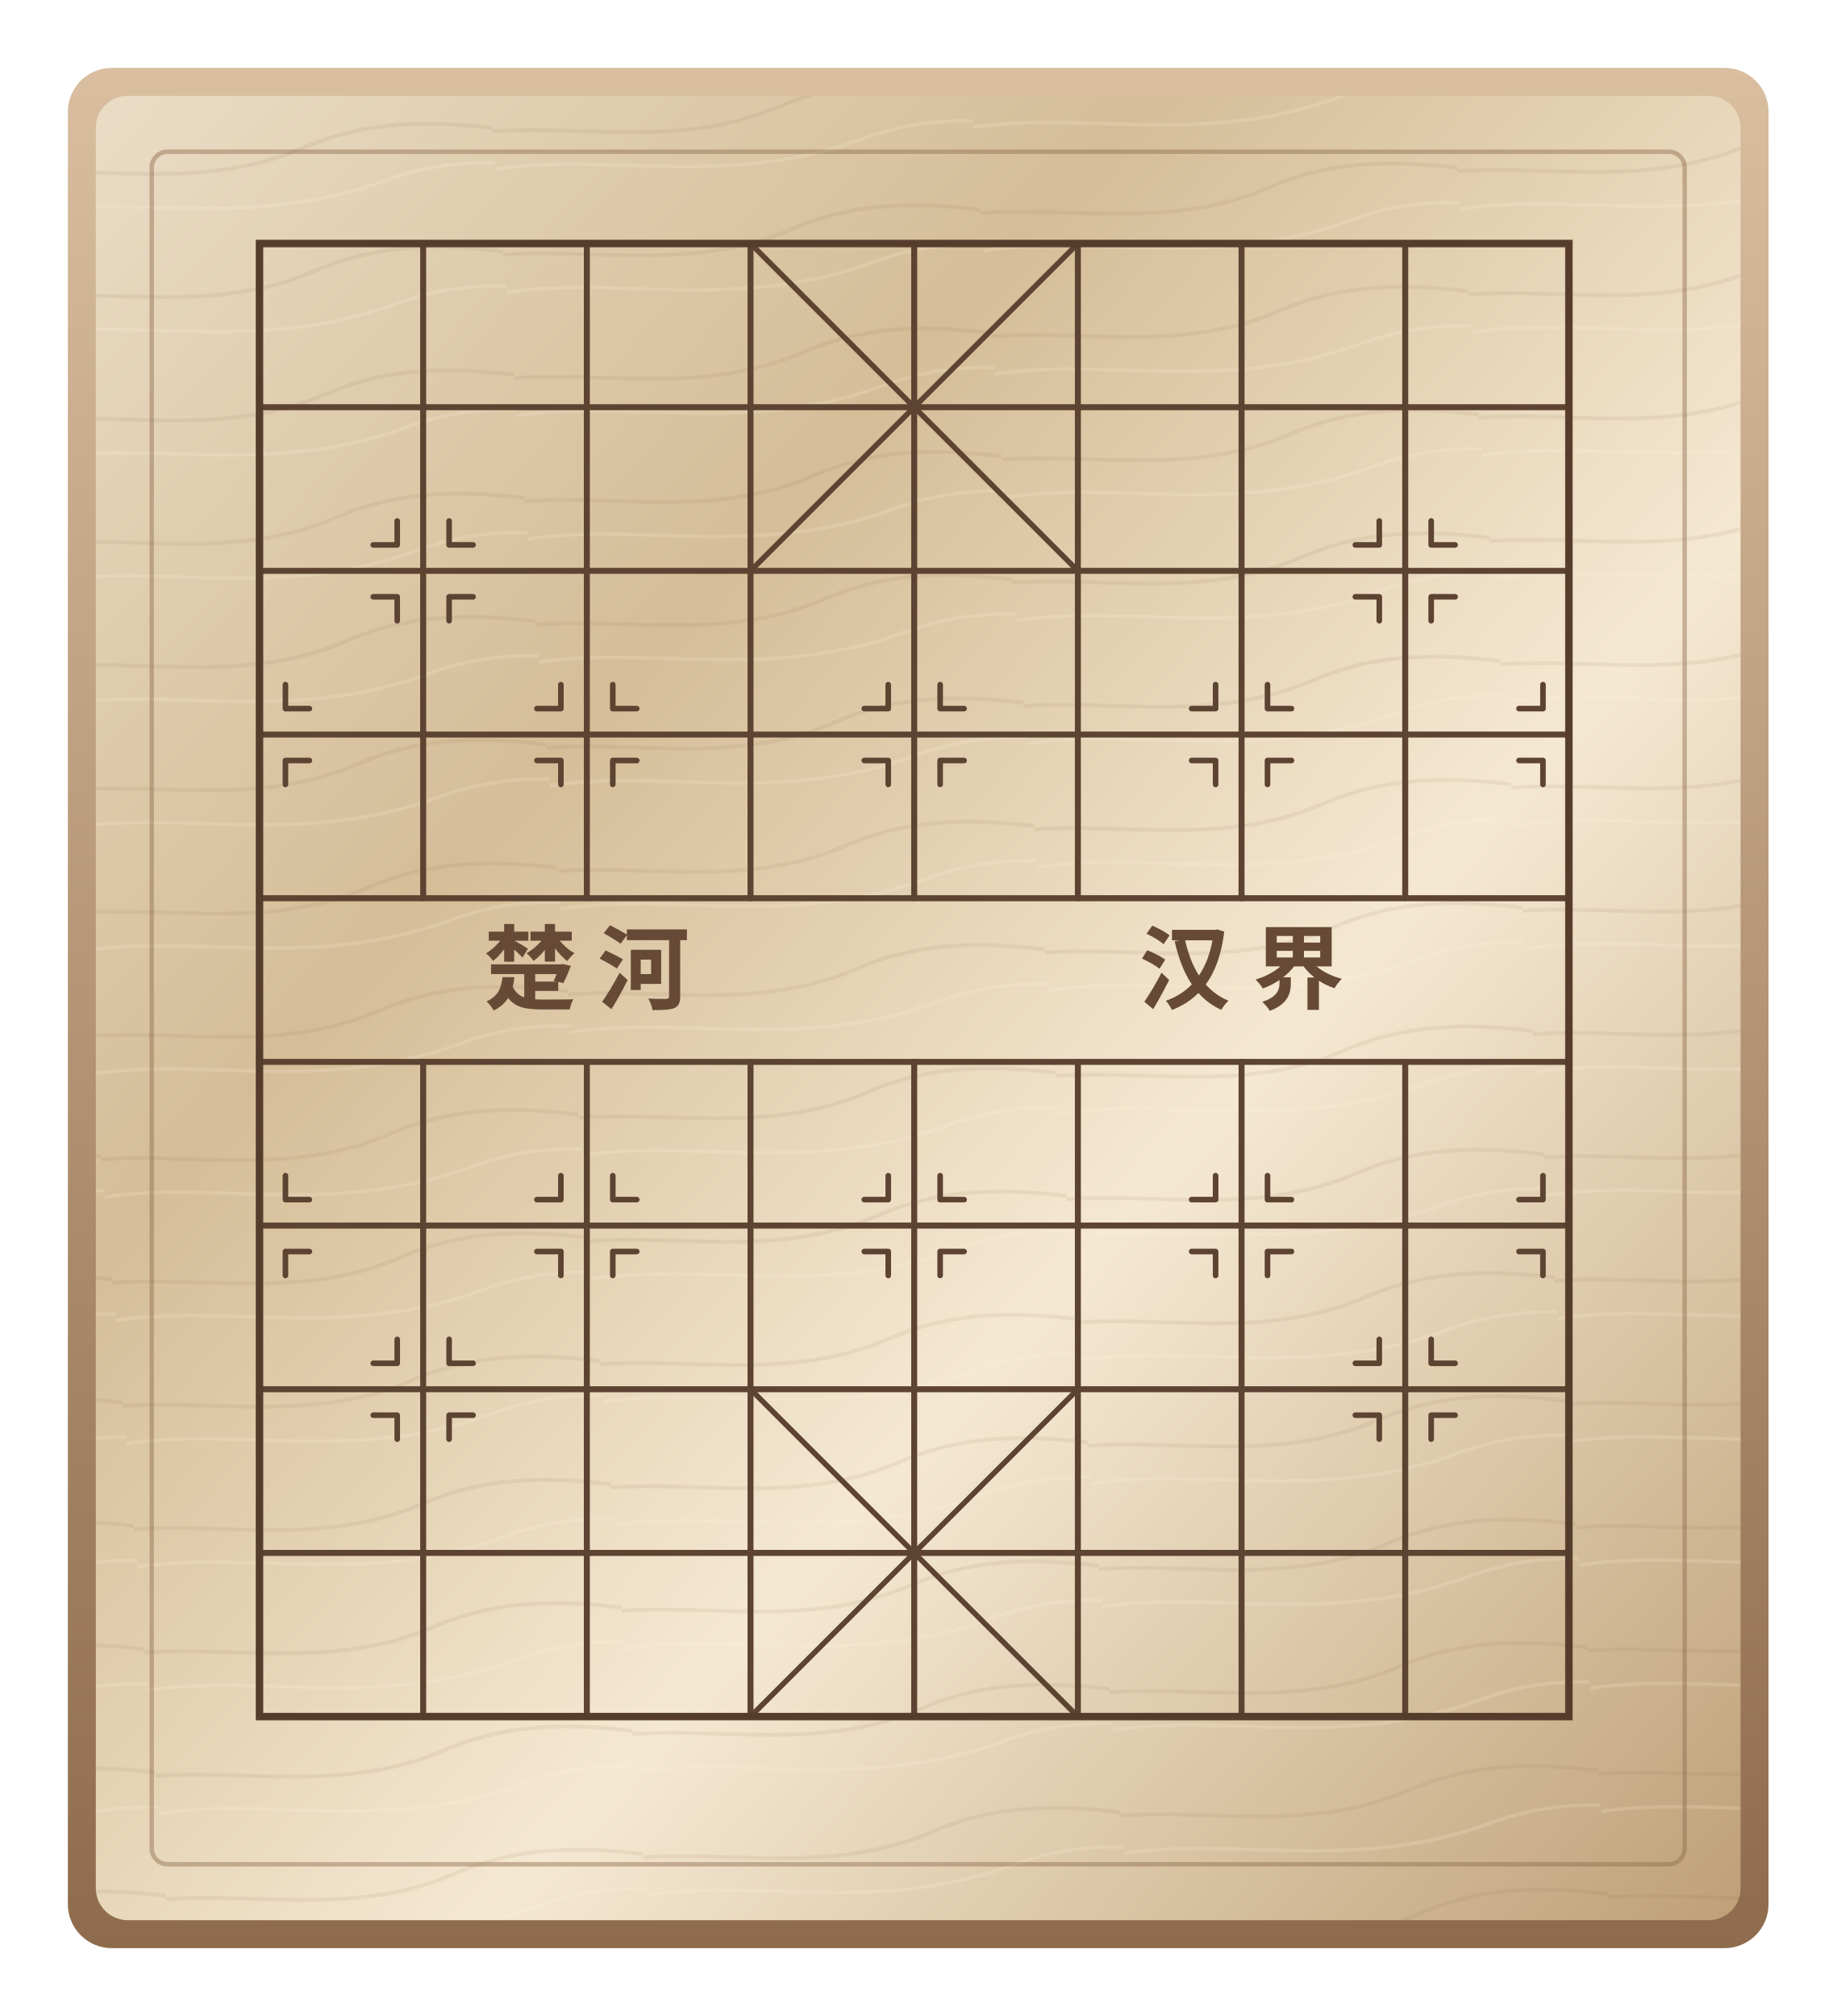
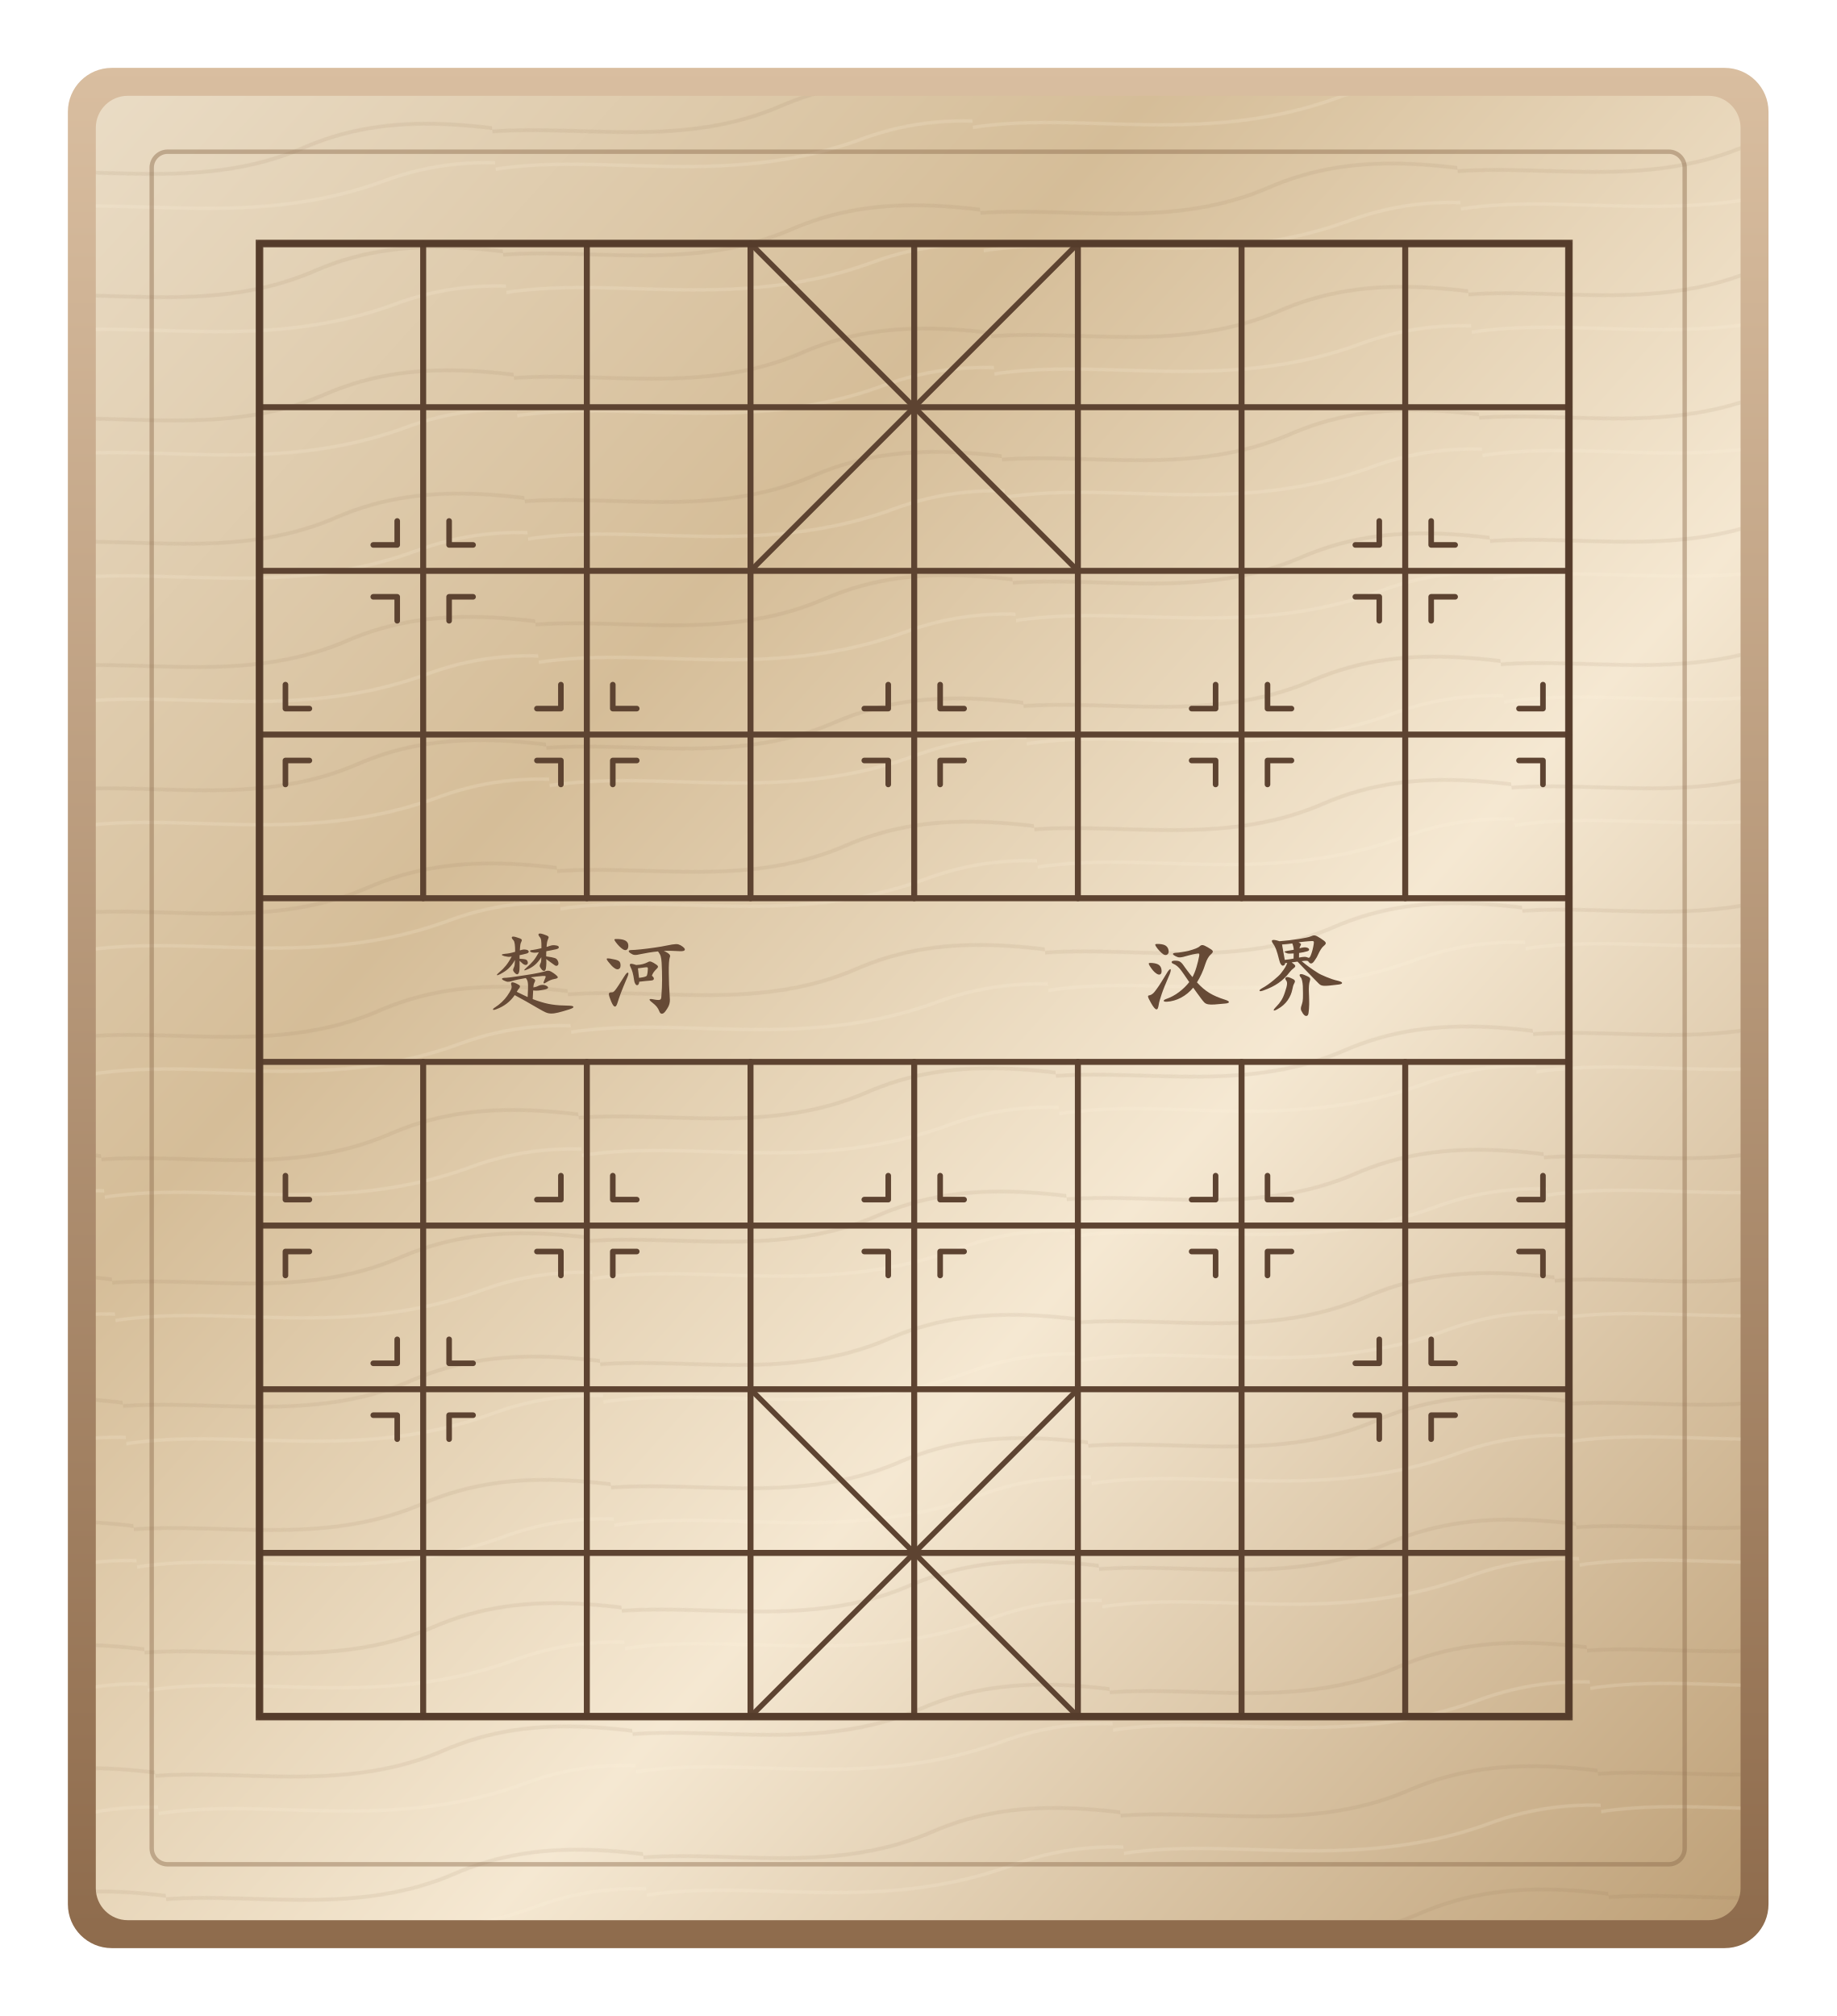
<svg xmlns="http://www.w3.org/2000/svg" viewBox="0 0 920 1010" role="img" aria-labelledby="title desc">
  <defs>
    <linearGradient id="wood" x1="0" y1="0" x2="1" y2="1">
      <stop offset="0" stop-color="#eadcc5" />
      <stop offset="0.32" stop-color="#d5bd98" />
      <stop offset="0.62" stop-color="#f5e8d2" />
      <stop offset="1" stop-color="#bea077" />
    </linearGradient>
    <linearGradient id="side" x1="0" y1="0" x2="0" y2="1">
      <stop offset="0" stop-color="#d9bea0" />
      <stop offset="1" stop-color="#8e6b4c" />
    </linearGradient>
    <pattern id="grain" width="240" height="62" patternUnits="userSpaceOnUse" patternTransform="rotate(-5)">
      <path d="M -42 30 C 17 13, 79 47, 145 25 C 184 12, 223 17, 281 34" fill="none" stroke="#846447" stroke-width="1.9" stroke-opacity="0.1" />
      <path d="M -26 48 C 38 32, 103 67, 184 45 C 217 36, 249 39, 286 52" fill="none" stroke="#fff4df" stroke-width="1.7" stroke-opacity="0.18" />
    </pattern>
    <style>
      .cut,
      .mark {
        fill: none;
        stroke: #5d4331;
        stroke-linecap: round;
        stroke-linejoin: round;
      }

      .cut {
        stroke-width: 3;
      }

      .thin {
        stroke-width: 2.7;
      }

      .mark {
        stroke-width: 2.8;
      }

      .river {
        fill: #664a36;
-         font-family: "STKaiti", "KaiTi", "Songti SC", serif;
-         font-size: 46px;
-         font-weight: 700;
-         letter-spacing: 11px;
      }
    </style>
  </defs>
  <rect x="34" y="34" width="852" height="942" rx="22" fill="url(#side)" />
  <rect x="48" y="48" width="824" height="914" rx="16" fill="url(#wood)" />
  <rect x="48" y="48" width="824" height="914" rx="16" fill="url(#grain)" />
  <rect x="76" y="76" width="768" height="858" rx="8" fill="none" stroke="#8b6b4c" stroke-width="2.2" opacity="0.45" />
  <g>
    <line class="cut" x1="130" y1="122" x2="786" y2="122" />
    <line class="cut" x1="130" y1="204" x2="786" y2="204" />
    <line class="cut" x1="130" y1="286" x2="786" y2="286" />
    <line class="cut" x1="130" y1="368" x2="786" y2="368" />
    <line class="cut" x1="130" y1="450" x2="786" y2="450" />
    <line class="cut" x1="130" y1="532" x2="786" y2="532" />
    <line class="cut" x1="130" y1="614" x2="786" y2="614" />
    <line class="cut" x1="130" y1="696" x2="786" y2="696" />
    <line class="cut" x1="130" y1="778" x2="786" y2="778" />
    <line class="cut" x1="130" y1="860" x2="786" y2="860" />
    <line class="cut" x1="130" y1="122" x2="130" y2="860" />
    <line class="cut" x1="212" y1="122" x2="212" y2="450" />
    <line class="cut" x1="212" y1="532" x2="212" y2="860" />
    <line class="cut" x1="294" y1="122" x2="294" y2="450" />
    <line class="cut" x1="294" y1="532" x2="294" y2="860" />
    <line class="cut" x1="376" y1="122" x2="376" y2="450" />
    <line class="cut" x1="376" y1="532" x2="376" y2="860" />
    <line class="cut" x1="458" y1="122" x2="458" y2="450" />
    <line class="cut" x1="458" y1="532" x2="458" y2="860" />
    <line class="cut" x1="540" y1="122" x2="540" y2="450" />
    <line class="cut" x1="540" y1="532" x2="540" y2="860" />
    <line class="cut" x1="622" y1="122" x2="622" y2="450" />
    <line class="cut" x1="622" y1="532" x2="622" y2="860" />
    <line class="cut" x1="704" y1="122" x2="704" y2="450" />
    <line class="cut" x1="704" y1="532" x2="704" y2="860" />
    <line class="cut" x1="786" y1="122" x2="786" y2="860" />
    <line class="cut thin" x1="376" y1="122" x2="540" y2="286" />
    <line class="cut thin" x1="540" y1="122" x2="376" y2="286" />
    <line class="cut thin" x1="376" y1="696" x2="540" y2="860" />
    <line class="cut thin" x1="540" y1="696" x2="376" y2="860" />
    <path class="mark" d="M 199 261 v 12 h -12 M 199 311 v -12 h -12 M 225 261 v 12 h 12 M 225 311 v -12 h 12" />
    <path class="mark" d="M 691 261 v 12 h -12 M 691 311 v -12 h -12 M 717 261 v 12 h 12 M 717 311 v -12 h 12" />
    <path class="mark" d="M 143 343 v 12 h 12 M 143 393 v -12 h 12" />
    <path class="mark" d="M 281 343 v 12 h -12 M 281 393 v -12 h -12 M 307 343 v 12 h 12 M 307 393 v -12 h 12" />
    <path class="mark" d="M 445 343 v 12 h -12 M 445 393 v -12 h -12 M 471 343 v 12 h 12 M 471 393 v -12 h 12" />
    <path class="mark" d="M 609 343 v 12 h -12 M 609 393 v -12 h -12 M 635 343 v 12 h 12 M 635 393 v -12 h 12" />
    <path class="mark" d="M 773 343 v 12 h -12 M 773 393 v -12 h -12" />
    <path class="mark" d="M 143 589 v 12 h 12 M 143 639 v -12 h 12" />
    <path class="mark" d="M 281 589 v 12 h -12 M 281 639 v -12 h -12 M 307 589 v 12 h 12 M 307 639 v -12 h 12" />
    <path class="mark" d="M 445 589 v 12 h -12 M 445 639 v -12 h -12 M 471 589 v 12 h 12 M 471 639 v -12 h 12" />
    <path class="mark" d="M 609 589 v 12 h -12 M 609 639 v -12 h -12 M 635 589 v 12 h 12 M 635 639 v -12 h 12" />
    <path class="mark" d="M 773 589 v 12 h -12 M 773 639 v -12 h -12" />
    <path class="mark" d="M 199 671 v 12 h -12 M 199 721 v -12 h -12 M 225 671 v 12 h 12 M 225 721 v -12 h 12" />
    <path class="mark" d="M 691 671 v 12 h -12 M 691 721 v -12 h -12 M 717 671 v 12 h 12 M 717 721 v -12 h 12" />
  </g>
  <rect x="130" y="122" width="656" height="738" fill="none" stroke="#543b2a" stroke-width="3.8" opacity="0.9" />
-   <text class="river" x="294" y="502" text-anchor="middle">楚河</text>
-   <text class="river" x="622" y="502" text-anchor="middle">汉界</text>
+   <path d="M263.43 489.99Q261.27 490.36 259.52 490.73Q257.77 491.1 256.58 491.47Q255.89 491.7 255.38 491.79Q254.87 491.88 254.41 491.86Q253.95 491.83 253.52 491.67Q253.08 491.51 252.48 491.24Q251.33 490.68 251.52 490.27Q251.7 489.86 253.63 489.86Q254.05 489.86 255.45 489.67Q256.85 489.49 258.76 489.21Q260.67 488.94 262.83 488.61Q264.99 488.29 266.93 487.95Q268.86 487.6 270.33 487.3Q271.8 487 272.35 486.82Q273.18 486.54 273.78 486.41Q274.38 486.27 274.88 486.34Q275.39 486.41 275.94 486.68Q276.49 486.96 277.23 487.46Q279.44 489.03 279.46 489.6Q279.48 490.18 277.83 490.45Q276.77 490.64 275.8 491.03Q274.84 491.42 273.69 492.16Q272.63 492.85 272.38 492.59Q272.12 492.34 272.77 490.96Q273.5 489.44 273.34 489.14Q273.18 488.84 271.94 488.94Q270.33 489.07 268.81 489.24Q267.29 489.4 265.87 489.63Q266.79 490.04 267.29 490.32Q267.8 490.59 267.98 490.87Q268.17 491.14 268.1 491.44Q268.03 491.74 267.8 492.16Q267.57 492.57 267.41 493.17Q267.25 493.77 267.2 494.69Q267.75 494.64 268.38 494.46Q269 494.27 269.78 493.86Q270.56 493.49 271.48 493.42Q272.4 493.35 273.04 493.58Q274.61 494.13 274.58 494.78Q274.56 495.42 272.68 495.79Q270.93 496.16 269.62 496.27Q268.31 496.39 267.11 496.2L266.88 500.53Q267.43 500.76 267.98 500.94Q268.54 501.13 269.13 501.36Q271.2 502.05 272.95 502.51Q274.7 502.97 276.49 503.24Q278.29 503.52 280.36 503.66Q282.43 503.79 285.19 503.84Q287.21 503.89 287.28 504.46Q287.35 505.04 284.96 505.77Q281.55 506.83 279.55 507.31Q277.55 507.8 276.08 507.77Q274.61 507.75 273.3 507.15Q271.99 506.55 270.01 505.4Q266.7 503.47 263.59 501.7Q260.49 499.93 257.86 498.55Q254.55 503.43 248.62 505.63Q247.15 506.19 246.99 505.8Q246.82 505.4 248.16 504.58Q249.77 503.56 251.4 502.02Q253.03 500.48 254.05 499.01Q254.83 497.91 255.31 497.08Q255.79 496.25 256.05 495.65Q256.3 495.05 256.32 494.57Q256.35 494.09 256.21 493.67Q255.79 492.48 256.39 492.2Q256.99 491.93 258.92 492.85Q260.3 493.49 260.46 493.97Q260.62 494.46 260.03 495.19Q259.8 495.42 259.57 495.77Q259.34 496.11 258.88 496.89Q260.49 497.68 261.82 498.32Q263.15 498.96 264.35 499.52Q264.49 496.99 264.53 495.4Q264.58 493.81 264.49 492.78Q264.4 491.74 264.14 491.14Q263.89 490.55 263.43 489.99ZM256.35 479.23Q255.29 479.41 254.55 479.35Q253.82 479.28 252.8 479.05Q251.42 478.68 251.42 478.33Q251.42 477.99 253.03 477.85Q254.23 477.76 255.31 477.55Q256.39 477.34 258.09 476.84Q258.09 474.35 257.89 472.97Q257.68 471.59 257.31 471.18Q256.12 469.94 256.46 469.45Q256.81 468.97 258.51 469.48Q259.7 469.85 260.37 470.1Q261.04 470.35 261.27 470.61Q261.5 470.86 261.41 471.23Q261.31 471.59 261.04 472.15Q260.95 472.33 260.85 472.58Q260.76 472.84 260.69 473.27Q260.62 473.71 260.56 474.4Q260.49 475.09 260.44 476.15Q261.59 475.78 262.19 475.71Q262.79 475.64 263.57 475.78Q264.81 476.01 264.88 476.72Q264.95 477.44 263.66 477.76Q262.6 478.03 261.82 478.22Q261.04 478.4 260.3 478.54L260.3 480.33Q262.42 480.43 263.15 480.63Q263.89 480.84 264.17 481.35Q264.72 482.45 264.17 483.07Q263.61 483.69 262.69 483.28Q262.23 483.09 261.75 482.68Q261.27 482.27 260.3 481.35L260.3 484.47Q260.3 485.99 260.1 486.82Q259.89 487.65 259.54 487.95Q259.2 488.25 258.76 488.06Q258.32 487.88 257.82 487.33Q257.13 486.59 257.06 486.08Q256.99 485.58 257.5 484.52Q257.73 484.06 257.82 483.35Q257.91 482.63 258 480.93Q257.22 482.31 256.42 483.35Q255.61 484.38 254.74 485.21Q253.86 486.04 252.85 486.7Q251.84 487.37 250.6 488.02Q249.12 488.8 248.96 488.5Q248.8 488.2 250.14 487.1Q251.98 485.58 253.45 483.76Q254.92 481.94 256.35 479.23ZM273.83 474.4Q274.19 474.31 274.49 474.22Q274.79 474.12 275.02 474.03Q276.26 473.57 277.02 473.53Q277.78 473.48 278.93 473.71Q279.94 473.94 279.97 474.58Q279.99 475.23 278.7 475.55Q277.6 475.78 276.24 476.06Q274.88 476.33 273.69 476.56Q273.64 477.11 273.64 477.76Q273.64 478.4 273.64 479.14Q275.34 479.37 276.36 479.57Q277.37 479.78 277.97 479.99Q278.56 480.2 278.84 480.47Q279.12 480.75 279.35 481.16Q279.76 481.94 279.78 482.54Q279.81 483.14 279.53 483.49Q279.25 483.83 278.79 483.88Q278.33 483.92 277.87 483.55Q276.82 482.82 275.94 482.17Q275.07 481.53 273.64 480.47Q273.73 481.39 273.71 482.66Q273.69 483.92 273.5 485.07Q273.32 486.31 272.63 486.41Q271.94 486.5 271.2 485.49Q270.84 484.98 270.63 484.61Q270.42 484.24 270.4 483.94Q270.38 483.65 270.49 483.3Q270.61 482.96 270.84 482.45Q270.93 482.27 271 482.08Q271.07 481.9 271.09 481.6Q271.11 481.3 271.16 480.82Q271.2 480.33 271.2 479.55Q269.64 481.99 268.01 483.37Q266.37 484.75 264.44 485.58Q262.79 486.31 262.65 486.08Q262.51 485.85 263.94 484.61Q264.9 483.74 265.68 482.98Q266.47 482.22 267.16 481.39Q267.85 480.56 268.51 479.53Q269.18 478.49 269.96 477.11Q268.31 477.34 267.62 477.3Q266.93 477.25 266.56 477.16Q265.5 476.84 265.52 476.42Q265.55 476.01 266.88 475.92Q267.48 475.83 268.7 475.6Q269.92 475.37 271.25 475.04Q271.25 473.57 271.23 472.63Q271.2 471.69 271.11 471.09Q271.02 470.49 270.88 470.17Q270.74 469.85 270.51 469.57Q269.46 468.37 269.87 467.89Q270.28 467.41 272.22 468.05Q273.32 468.42 273.89 468.67Q274.47 468.93 274.7 469.18Q274.93 469.43 274.84 469.75Q274.75 470.08 274.52 470.63Q274.24 471.27 274.08 472.08Q273.92 472.88 273.83 474.4ZM314.36 489.4Q313.12 492.29 312.29 494.32Q311.46 496.34 310.91 497.84Q310.36 499.33 310.01 500.39Q309.67 501.45 309.39 502.32Q309.07 503.43 308.68 503.93Q308.29 504.44 307.8 504.21Q307.32 503.98 306.77 502.97Q306.22 501.95 305.53 500.02Q304.88 498.23 305.11 497.68Q305.34 497.12 306.31 497.17Q306.77 497.17 307.14 497.03Q307.5 496.89 308.15 496.11Q308.79 495.33 309.92 493.61Q311.05 491.88 313.02 488.75Q314.08 487.1 314.61 487.3Q315.14 487.51 314.36 489.4ZM320.15 489.9Q321.95 489.67 322.73 489.46Q323.51 489.26 324.02 488.89Q324.29 488.11 324.41 487.28Q324.52 486.45 324.57 485.49Q324.62 484.89 324.41 484.7Q324.2 484.52 323.42 484.61Q321.86 484.84 321.03 484.93Q320.2 485.03 319.6 485.12Q319.83 487.14 319.95 488.22Q320.06 489.3 320.15 489.9ZM318.73 483.46Q320.71 483.37 322.06 483Q323.42 482.63 324.34 482.13Q324.75 481.9 325.05 481.78Q325.35 481.67 325.7 481.69Q326.04 481.71 326.46 481.9Q326.87 482.08 327.47 482.4Q328.43 482.96 328.94 483.35Q329.45 483.74 329.58 484.04Q329.72 484.34 329.58 484.61Q329.45 484.89 329.08 485.26Q328.43 485.9 328.04 486.36Q327.65 486.82 327.38 487.21Q327.1 487.6 326.94 487.99Q326.78 488.38 326.59 488.84Q327.65 489.67 327.58 490.41Q327.51 491.14 326.18 491.24Q325.03 491.33 323.37 491.49Q321.72 491.65 320.25 491.83Q320.11 493.49 319.19 493.58Q318.73 493.63 318.27 492.89Q317.81 492.16 317.67 491.01Q317.35 488.71 316.93 487.19Q316.52 485.67 315.78 484.24Q315.28 483.19 315.81 482.91Q316.34 482.63 318.73 483.46ZM310.86 483.09Q311.05 484.89 310.1 485.42Q309.16 485.95 307.92 485.07Q307.14 484.57 306.4 483.78Q305.66 483 304.61 481.67Q303.78 480.61 303.99 480.31Q304.19 480.01 305.62 480.24Q307.27 480.52 308.26 480.77Q309.25 481.02 309.8 481.32Q310.36 481.62 310.56 482.06Q310.77 482.5 310.86 483.09ZM329.68 476.65Q327.24 476.88 325.01 477.25Q322.78 477.62 321.03 477.99Q319.92 478.26 319.19 478.36Q318.45 478.45 317.92 478.4Q317.39 478.36 316.91 478.15Q316.43 477.94 315.83 477.53Q314.86 476.88 315 476.42Q315.14 475.96 316.43 475.96Q317.03 475.96 318.22 475.87Q319.42 475.78 320.98 475.62Q322.55 475.46 324.34 475.23Q326.13 475 327.9 474.75Q329.68 474.49 331.33 474.22Q332.99 473.94 334.23 473.66Q335.75 473.34 336.78 473.18Q337.82 473.02 338.58 473Q339.34 472.97 339.89 473.13Q340.44 473.3 340.95 473.57Q343.29 474.95 343.08 475.83Q342.88 476.7 340.26 476.52Q338.46 476.42 336.58 476.36Q334.69 476.29 332.57 476.38Q333.82 476.98 334.48 477.41Q335.15 477.85 335.45 478.24Q335.75 478.63 335.73 478.98Q335.7 479.32 335.52 479.74Q335.29 480.38 335.15 482.31Q335.01 484.24 335.06 487.51Q335.1 490.96 335.2 493.49Q335.29 496.02 335.47 498.32Q335.61 499.84 335.61 500.87Q335.61 501.91 335.4 502.76Q335.2 503.61 334.76 504.46Q334.32 505.31 333.49 506.46Q332.53 507.84 331.63 507.87Q330.73 507.89 330.32 506.69Q329.81 505.36 329.01 504.37Q328.2 503.38 326.73 502.23Q325.31 501.17 325.42 500.74Q325.54 500.3 327.1 500.62Q328.48 500.9 329.29 500.96Q330.09 501.03 330.53 500.9Q330.96 500.76 331.13 500.34Q331.29 499.93 331.33 499.24Q331.7 494.78 331.7 490.78Q331.7 486.77 331.47 482.31Q331.38 481.25 331.29 480.5Q331.19 479.74 331.01 479.12Q330.83 478.49 330.5 477.92Q330.18 477.34 329.68 476.65ZM314.77 473.53Q314.86 475.18 314.06 475.76Q313.25 476.33 312.1 475.6Q310.31 474.45 308.38 471.87Q307.64 470.86 307.87 470.61Q308.1 470.35 309.76 470.44Q312.33 470.58 313.51 471.36Q314.68 472.15 314.77 473.53Z" class="river" />
+   <path d="M585.36 489.58Q584.35 491.88 583.5 494Q582.64 496.11 582.02 497.93Q581.4 499.75 581.01 501.13Q580.62 502.51 580.53 503.24Q580.34 504.48 580.07 505.11Q579.79 505.73 579.33 505.68Q578.87 505.63 578.21 504.85Q577.54 504.07 576.66 502.51Q575.88 501.17 575.54 500.41Q575.19 499.65 575.15 499.26Q575.1 498.87 575.38 498.76Q575.65 498.64 576.16 498.55Q576.71 498.46 577.51 497.81Q578.32 497.17 579.56 495.38Q580.25 494.41 580.76 493.65Q581.26 492.89 581.77 492.06Q582.28 491.24 582.9 490.25Q583.52 489.26 584.39 487.79Q585.13 486.5 585.68 485.95Q586.23 485.39 586.44 485.6Q586.65 485.81 586.42 486.8Q586.19 487.79 585.36 489.58ZM597.78 494.82Q596.44 496.43 594.88 497.7Q593.32 498.96 591.61 499.86Q589.91 500.76 588.12 501.26Q586.32 501.77 584.58 501.86Q583.1 501.91 583.01 501.45Q582.92 500.99 584.12 500.53Q587.7 499.29 590.72 496.99Q593.73 494.69 595.8 492.02Q594.93 490.78 594.3 489.83Q593.68 488.89 593.2 488.22Q592.72 487.56 592.4 487.1Q592.07 486.64 591.8 486.27Q590.88 484.98 589.87 484.13Q588.85 483.28 588.12 483Q586.83 482.5 586.99 481.88Q587.15 481.25 588.9 481.3Q589.64 481.3 590.19 481.42Q590.74 481.53 591.18 481.81Q591.61 482.08 592.05 482.54Q592.49 483 592.99 483.74Q593.32 484.2 593.82 484.91Q594.33 485.62 594.93 486.41Q595.52 487.19 596.17 488.02Q596.81 488.84 597.41 489.53Q598.56 487.37 599.41 484.54Q600.26 481.71 600.77 478.91Q600.91 478.03 600.75 477.83Q600.58 477.62 599.99 477.71Q599.25 477.8 598.65 477.92Q598.05 478.03 597.48 478.15Q596.9 478.26 596.33 478.43Q595.75 478.59 595.06 478.77Q593.68 479.18 592.79 479.39Q591.89 479.6 591.27 479.64Q590.65 479.69 590.16 479.55Q589.68 479.41 589.13 479.14Q587.57 478.36 587.63 477.9Q587.7 477.44 589.08 477.34Q589.64 477.34 590.39 477.25Q591.15 477.16 592 477.02Q592.86 476.88 593.73 476.72Q594.6 476.56 595.39 476.38Q597.73 475.73 599.11 475.18Q600.49 474.63 601.14 473.99Q601.73 473.43 602.49 473.48Q603.25 473.53 605.05 474.58Q606.2 475.23 606.82 475.67Q607.44 476.1 607.58 476.49Q607.71 476.88 607.41 477.3Q607.12 477.71 606.43 478.31Q605.78 478.91 605.12 480.04Q604.45 481.16 603.94 482.73Q603.02 485.62 601.96 487.9Q600.91 490.18 599.66 492.16Q601.23 493.86 602.72 495.15Q604.22 496.43 605.87 497.45Q607.53 498.46 609.46 499.29Q611.39 500.11 613.88 500.9Q615.67 501.49 615.67 502.02Q615.67 502.55 614.11 502.74Q610.52 503.1 608.47 503.24Q606.43 503.38 605.25 503.15Q604.08 502.92 603.41 502.28Q602.75 501.63 601.87 500.44Q600.72 498.92 599.69 497.47Q598.65 496.02 597.78 494.82ZM581.91 485.95Q582.09 487.65 581.33 488.11Q580.57 488.57 579.33 487.74Q578.41 487.1 577.68 486.25Q576.94 485.39 575.97 483.88Q575.33 482.86 575.58 482.59Q575.84 482.31 577.31 482.45Q579.75 482.68 580.76 483.55Q581.77 484.43 581.91 485.95ZM585.45 476.19Q585.59 476.98 585.36 477.48Q585.13 477.99 584.74 478.24Q584.35 478.49 583.84 478.45Q583.33 478.4 582.87 478.13Q581.95 477.53 580.92 476.42Q579.88 475.32 579.19 474.26Q578.6 473.34 578.83 473.09Q579.06 472.84 580.76 472.93Q583.1 473.07 584.16 473.89Q585.22 474.72 585.45 476.19ZM653.58 488.48Q654.69 488.94 655.31 489.26Q655.93 489.58 656.18 489.9Q656.43 490.22 656.41 490.55Q656.39 490.87 656.25 491.33Q655.88 492.34 655.77 493.9Q655.65 495.47 655.74 497.12Q655.79 498 655.81 498.96Q655.84 499.93 655.86 500.8Q655.88 501.68 655.88 502.35Q655.88 503.01 655.88 503.24Q655.84 504.67 655.77 505.52Q655.7 506.37 655.56 507.47Q655.38 508.95 654.46 508.99Q653.54 509.04 652.62 507.57Q652.2 506.88 651.97 506.42Q651.74 505.96 651.72 505.47Q651.7 504.99 651.83 504.42Q651.97 503.84 652.29 502.92Q652.48 502.37 652.59 501.72Q652.71 501.08 652.75 500.09Q652.8 499.1 652.78 497.68Q652.75 496.25 652.71 494.13Q652.62 492.48 652.34 491.28Q652.06 490.09 651.7 489.72Q651.24 489.21 651.12 488.8Q651.01 488.38 651.24 488.18Q651.47 487.97 652.04 488.02Q652.62 488.06 653.58 488.48ZM648.38 492.66Q648.02 493.35 647.81 494.11Q647.6 494.87 647.46 495.61Q646.91 498.5 645.1 501.13Q643.28 503.75 640.15 505.5Q638.36 506.55 638.13 506.19Q637.9 505.82 639.41 504.3Q640.89 502.83 641.92 501.17Q642.96 499.52 643.74 497.08Q644.2 495.74 644.45 494.78Q644.7 493.81 644.77 493.14Q644.84 492.48 644.73 492.02Q644.61 491.56 644.34 491.19Q643.6 490.27 644.17 489.72Q644.75 489.17 646.5 489.9Q647.42 490.27 647.92 490.57Q648.43 490.87 648.61 491.17Q648.8 491.47 648.73 491.81Q648.66 492.16 648.38 492.66ZM647.42 472.65Q646.22 472.84 644.91 472.95Q643.6 473.07 642.27 473.16Q642.59 474.91 642.96 477Q643.32 479.09 643.65 480.89Q644.8 480.79 645.83 480.63Q646.87 480.47 648.06 480.24L648.11 477.67Q646.91 477.76 646.04 477.76Q645.16 477.76 644.75 477.57Q643.55 477.11 643.53 476.86Q643.51 476.61 644.8 476.38Q645.67 476.24 646.52 476.1Q647.37 475.96 648.15 475.83Q648.06 474.17 647.42 472.65ZM650.78 479.74Q652.66 479.37 653.54 479.37Q654.41 479.37 654.87 479.6Q655.56 479.97 655.93 479.78Q656.3 479.6 656.71 478.54Q657.72 475.96 658.18 472.79Q658.32 471.92 658.11 471.66Q657.91 471.41 657.08 471.46Q656.3 471.5 655.4 471.57Q654.5 471.64 653.61 471.73Q652.71 471.82 651.9 471.92Q651.1 472.01 650.55 472.1Q651.56 472.61 651.72 472.88Q651.88 473.16 651.6 473.62Q651.19 474.26 651.01 475.09Q652.48 474.68 653.33 474.61Q654.18 474.54 654.82 474.77Q655.79 475.09 655.84 475.69Q655.88 476.29 654.96 476.56Q654.09 476.84 653.03 477.05Q651.97 477.25 650.82 477.44ZM652.11 481.53Q654.13 483.23 655.95 484.54Q657.77 485.85 660.02 487.28Q660.76 487.79 661.93 488.34Q663.1 488.89 664.48 489.46Q665.86 490.04 667.36 490.55Q668.85 491.05 670.33 491.37Q672.35 491.88 672.37 492.45Q672.4 493.03 670.51 493.26Q667.52 493.63 665.79 493.79Q664.07 493.95 663.03 493.86Q662 493.77 661.42 493.38Q660.85 492.98 660.21 492.29Q659.56 491.65 658.25 490.29Q656.94 488.94 655.42 487.37Q653.9 485.81 652.43 484.27Q650.96 482.73 650.04 481.76Q649.4 481.85 648.71 481.94Q648.02 482.04 647.1 482.17Q648.75 483.28 648.89 483.83Q649.03 484.38 648.2 484.98Q647.69 485.35 647.1 485.92Q646.5 486.5 646.13 487Q643.65 490.32 640.47 492.5Q637.3 494.69 632.97 496.2Q631.23 496.85 631.02 496.39Q630.81 495.93 632.28 495.1Q633.71 494.32 635.21 493.26Q636.7 492.2 638.01 491.12Q639.32 490.04 640.31 489.12Q641.3 488.2 641.71 487.65Q643.23 485.72 643.92 484.52Q644.61 483.32 644.89 482.4Q644.61 482.45 644.34 482.47Q644.06 482.5 643.83 482.5Q643.78 483.19 643.49 483.44Q643.19 483.69 642.77 483.78Q642.27 483.88 641.71 483.09Q641.16 482.31 640.79 480.7Q640.01 477.53 639.35 475.73Q638.68 473.94 637.9 472.93Q637.39 472.24 637.23 471.73Q637.07 471.23 637.41 471.02Q637.76 470.81 638.63 470.93Q639.51 471.04 641.02 471.55Q643.51 471.36 646.04 471.06Q648.57 470.77 650.73 470.42Q652.89 470.08 654.43 469.75Q655.97 469.43 656.43 469.2Q657.17 468.88 657.68 468.72Q658.18 468.56 658.71 468.65Q659.24 468.74 659.91 469.09Q660.57 469.43 661.63 470.12Q662.78 470.86 663.4 471.36Q664.02 471.87 664.16 472.28Q664.3 472.7 664 473.09Q663.7 473.48 663.06 474.03Q662.41 474.54 661.7 475.67Q660.99 476.79 660.44 478.03Q660.07 478.91 659.68 479.57Q659.29 480.24 658.64 481.16Q657.72 482.59 656.96 482.68Q656.2 482.77 655.65 481.9Q655.47 481.67 655.28 481.53Q655.1 481.39 654.73 481.35Q654.36 481.3 653.74 481.35Q653.12 481.39 652.11 481.53Z" class="river" />
</svg>
